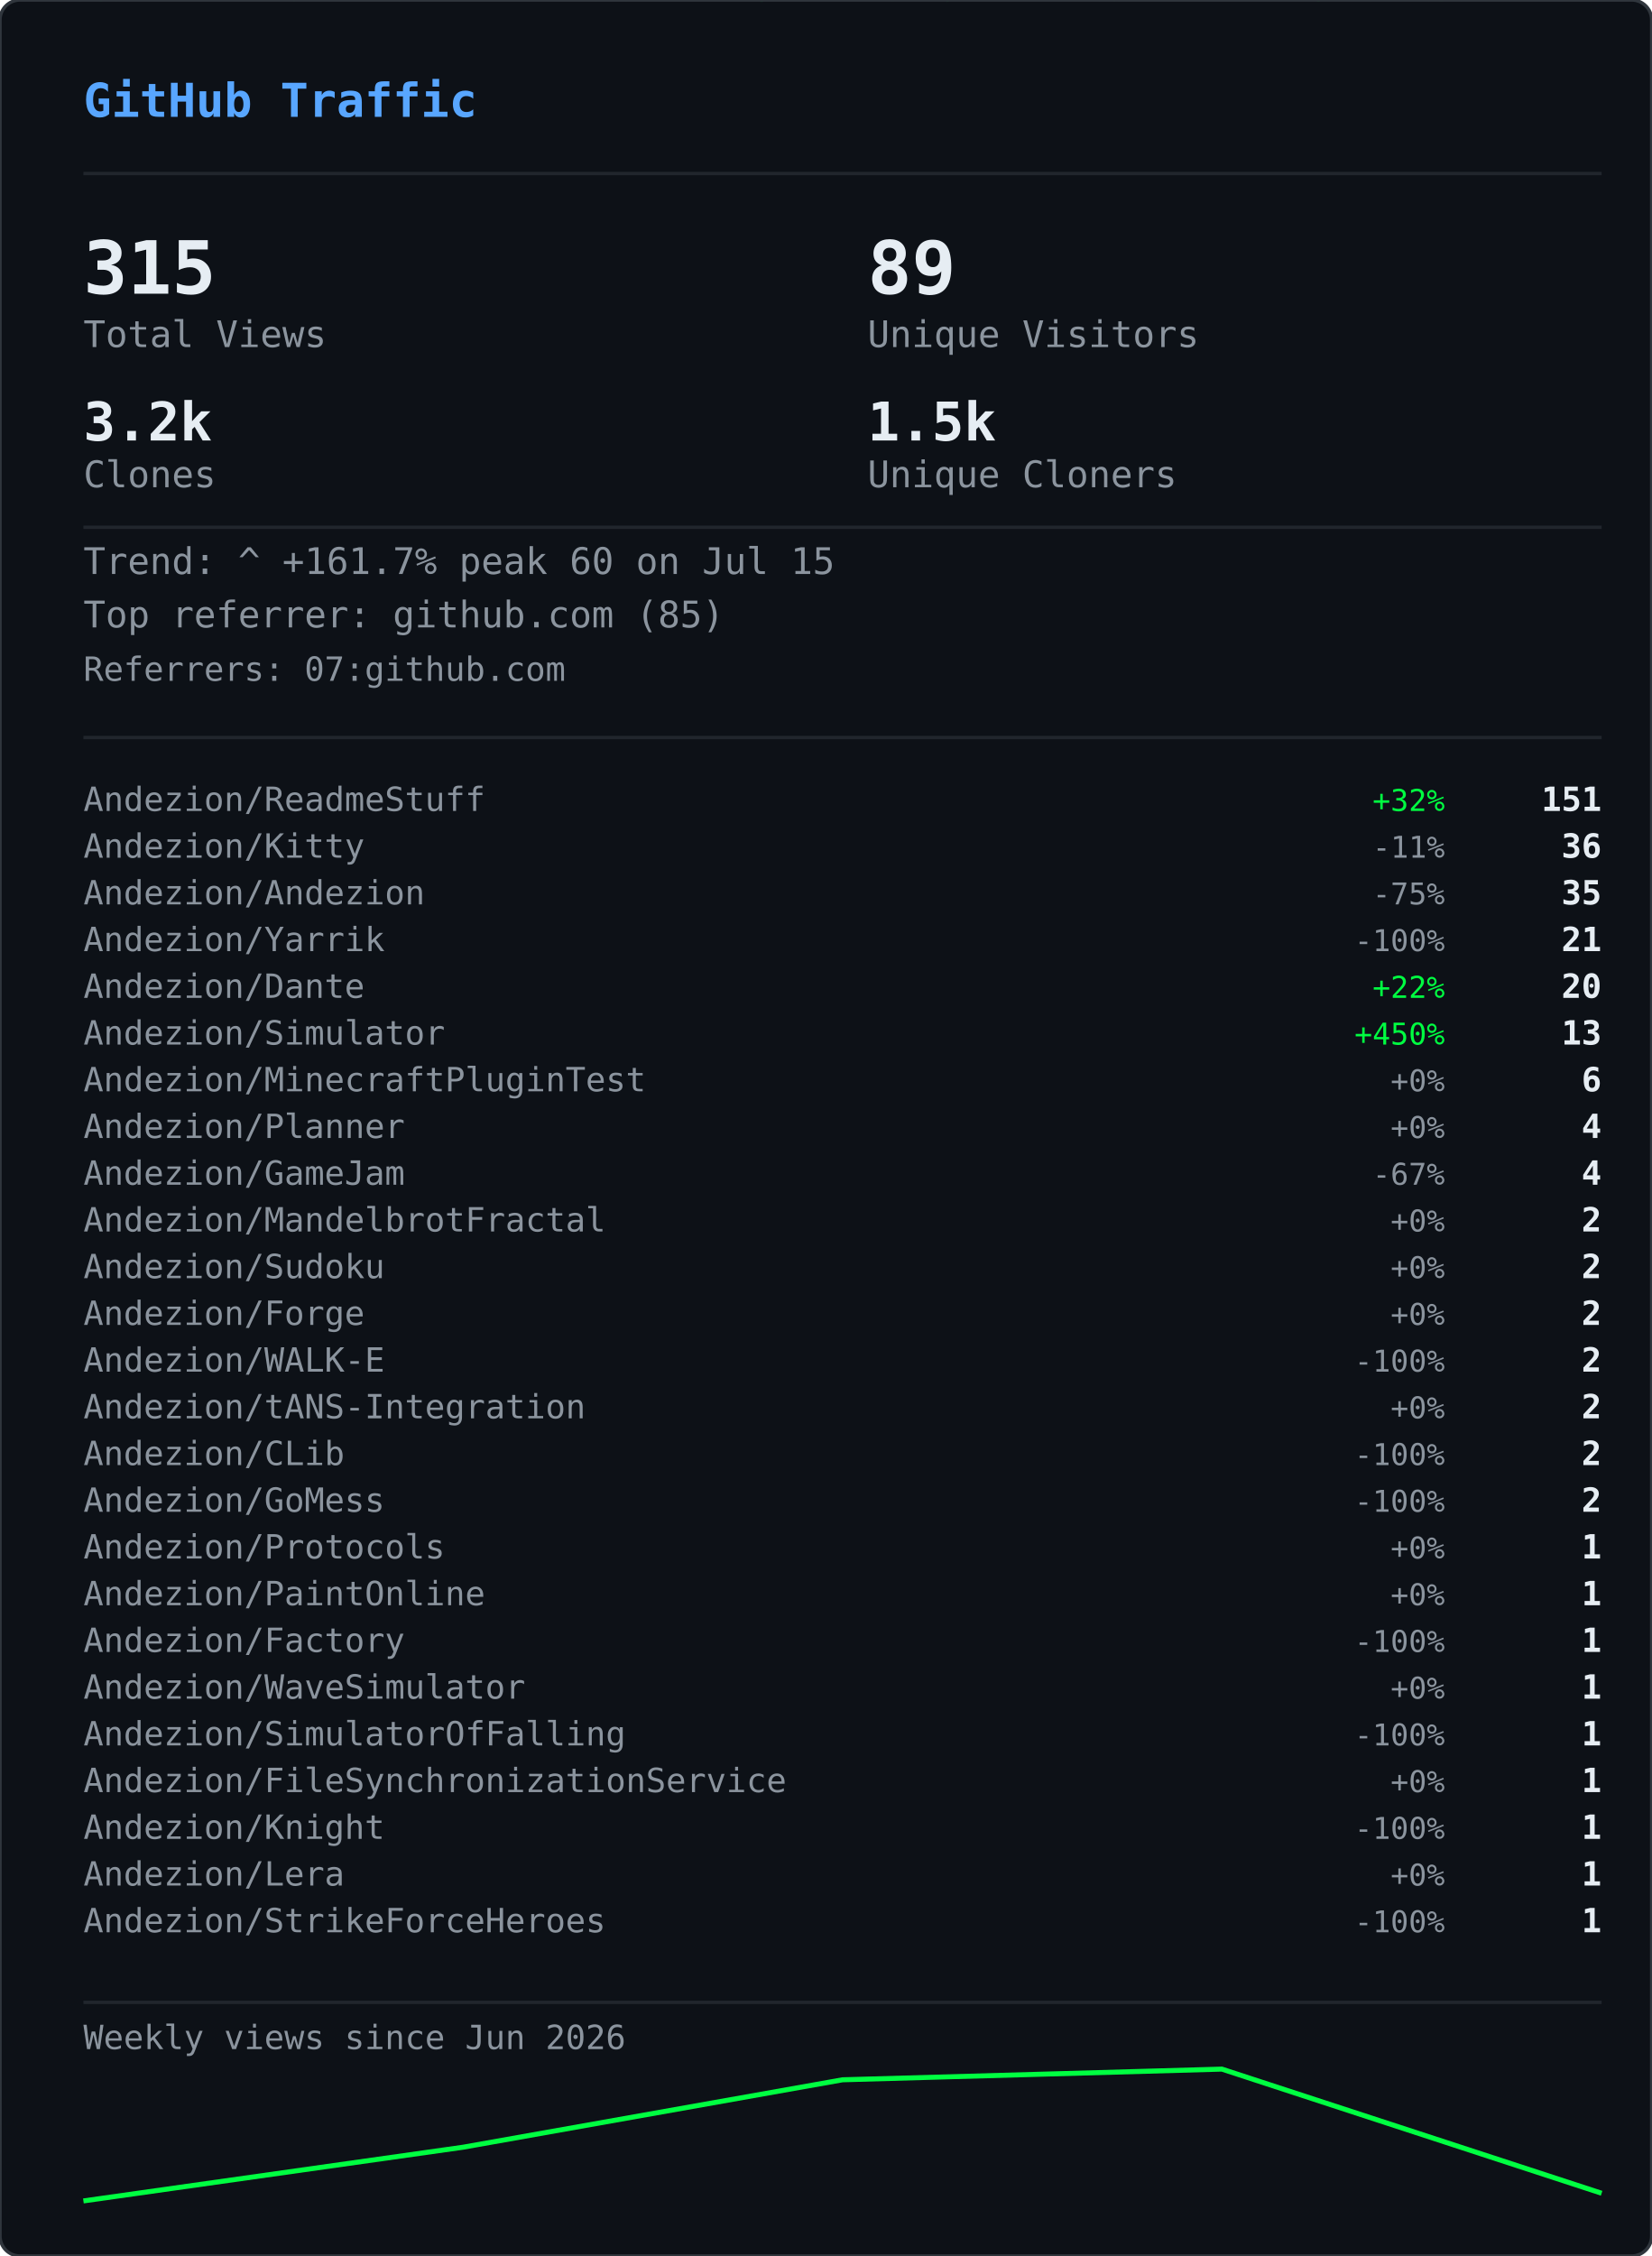
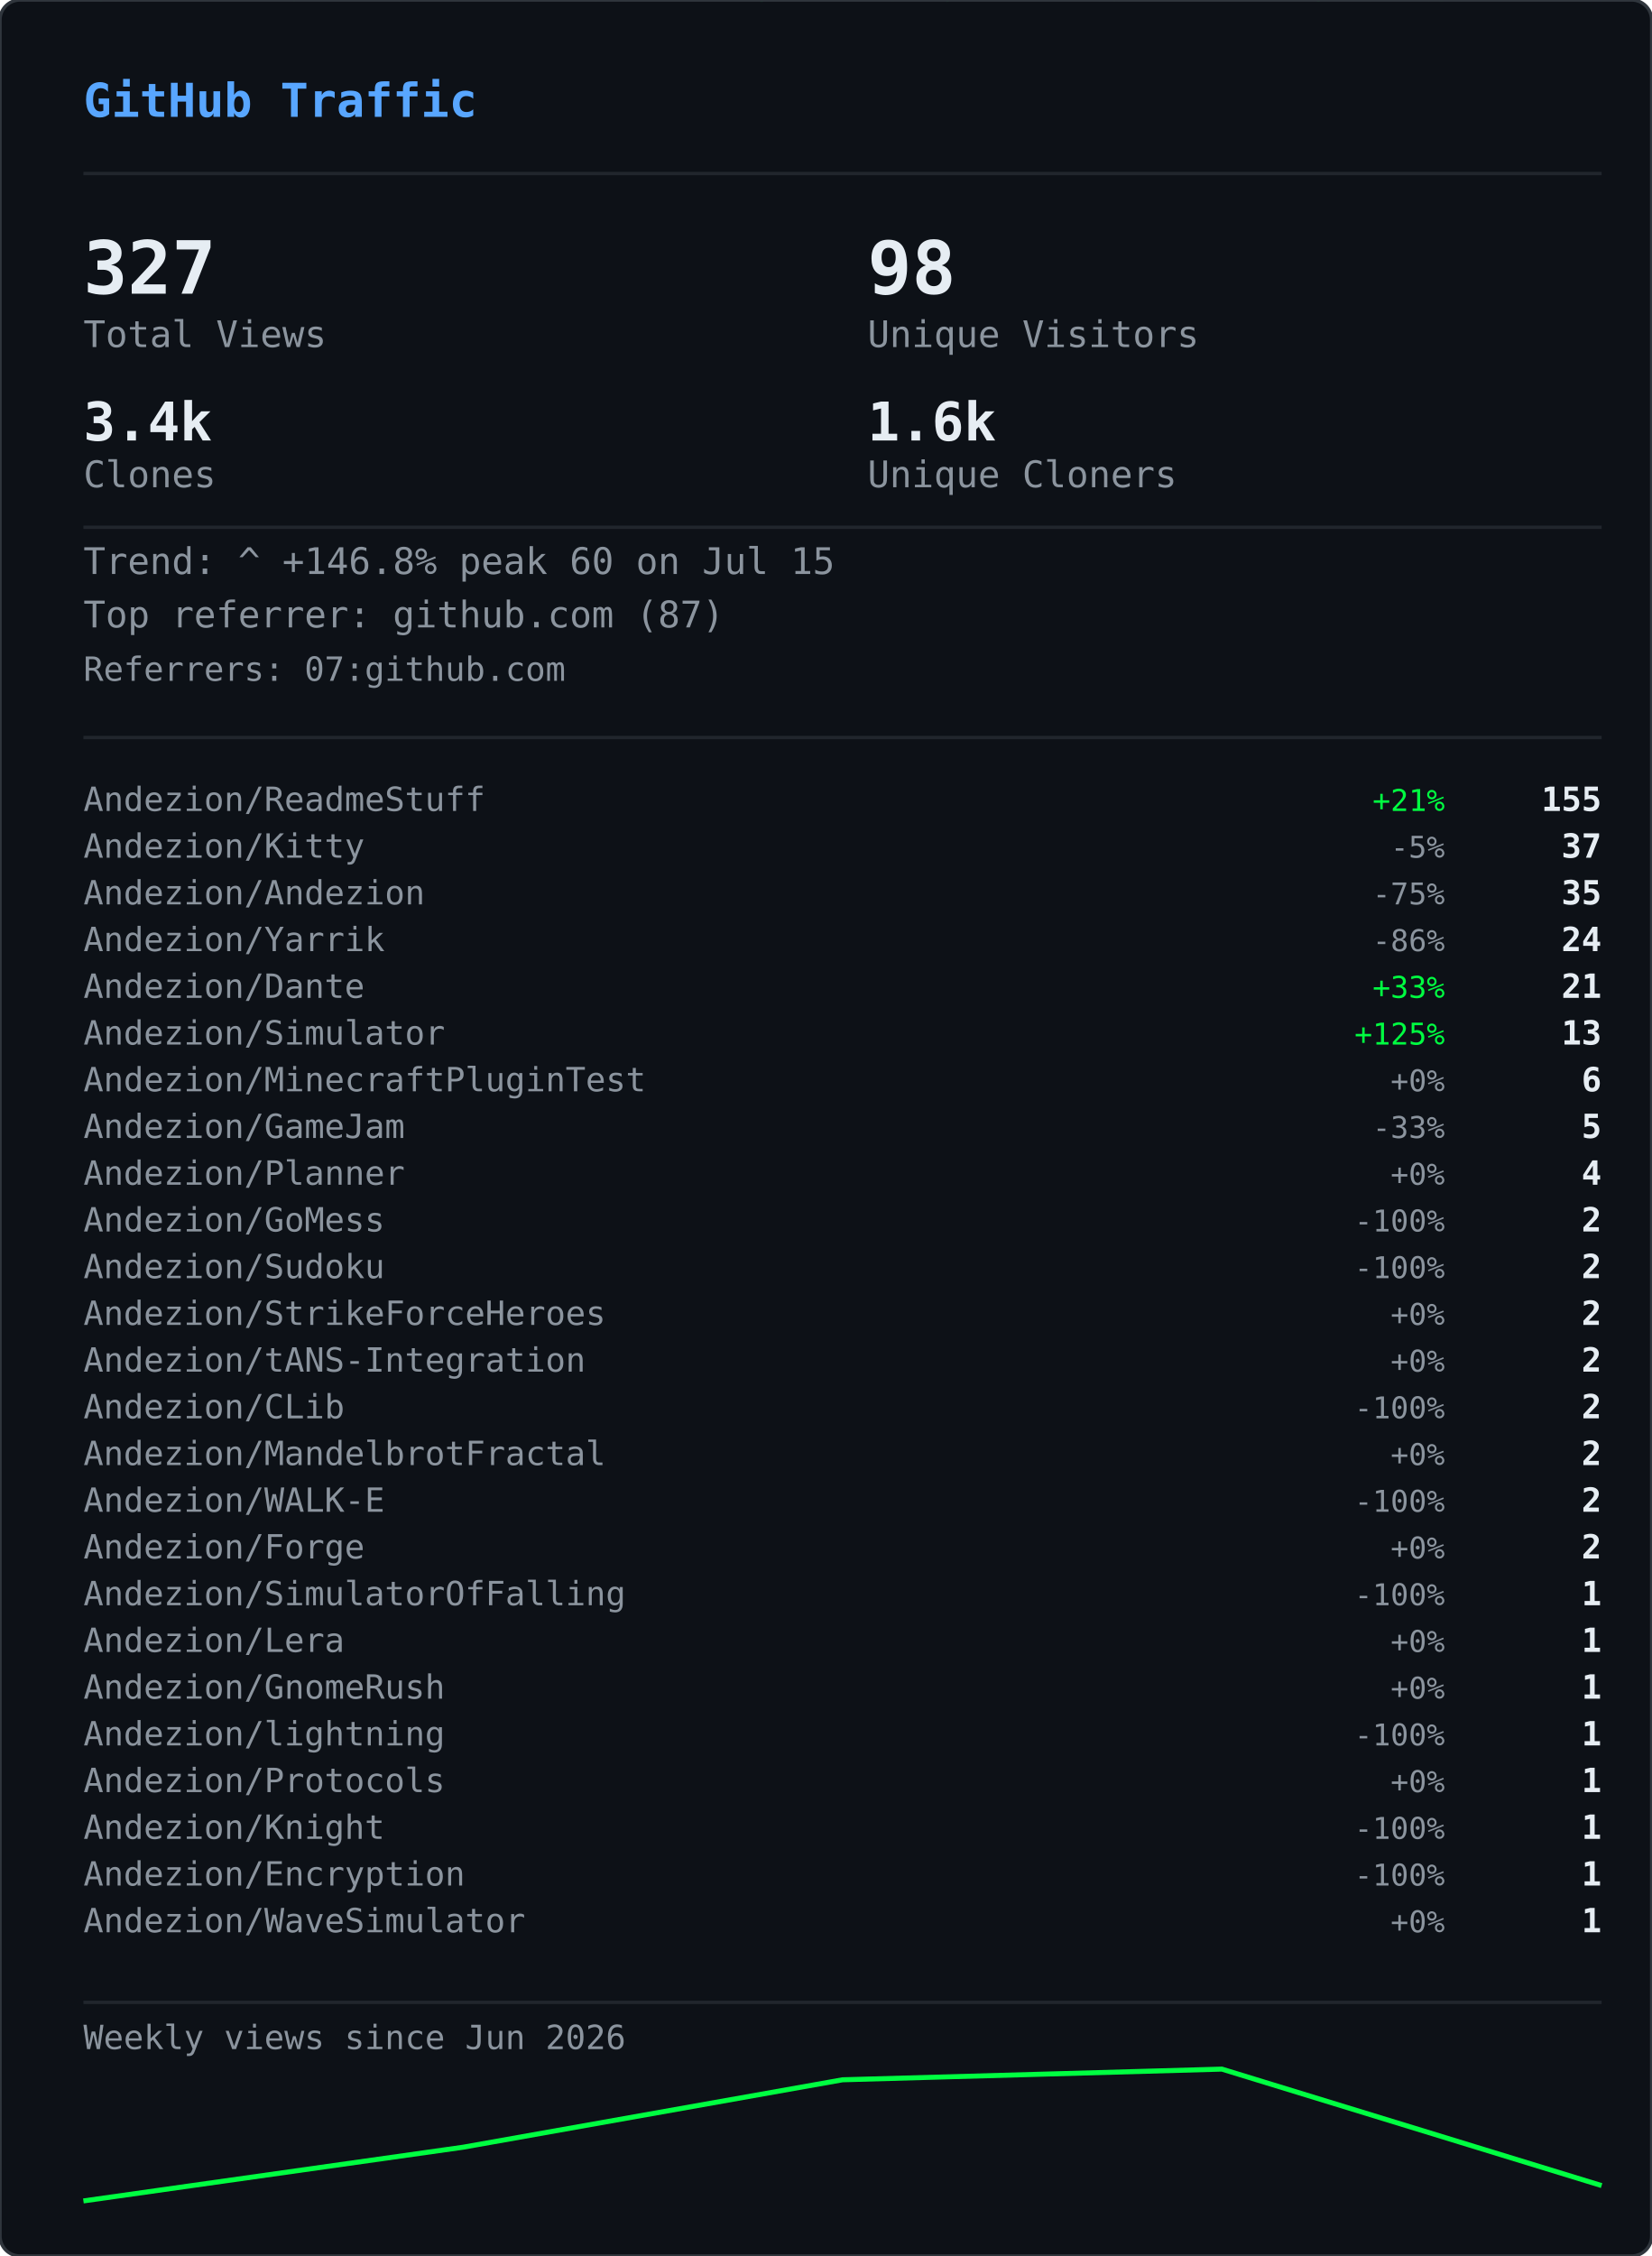
<svg xmlns="http://www.w3.org/2000/svg" width="495" height="676" viewBox="0 0 495 676">
  <defs>
    <clipPath id="gvs-clip">
      <rect width="495" height="676" rx="6" />
    </clipPath>
  </defs>
  <rect width="495" height="676" rx="6" fill="#0d1117" />
  <g clip-path="url(#gvs-clip)">
    <g opacity="0.22">
      <style>@keyframes gvs0{from{transform:translateY(-88px)}to{transform:translateY(690px)}}@keyframes gvs1{from{transform:translateY(-46px)}to{transform:translateY(690px)}}@keyframes gvs2{from{transform:translateY(-46px)}to{transform:translateY(690px)}}@keyframes gvs3{from{transform:translateY(-46px)}to{transform:translateY(690px)}}@keyframes gvs4{from{transform:translateY(-46px)}to{transform:translateY(690px)}}@keyframes gvs5{from{transform:translateY(-46px)}to{transform:translateY(690px)}}@keyframes gvs6{from{transform:translateY(-46px)}to{transform:translateY(690px)}}@keyframes gvs7{from{transform:translateY(-46px)}to{transform:translateY(690px)}}@keyframes gvs8{from{transform:translateY(-46px)}to{transform:translateY(690px)}}@keyframes gvs9{from{transform:translateY(-46px)}to{transform:translateY(690px)}}@keyframes gvs10{from{transform:translateY(-46px)}to{transform:translateY(690px)}}@keyframes gvs11{from{transform:translateY(-46px)}to{transform:translateY(690px)}}@keyframes gvs12{from{transform:translateY(-46px)}to{transform:translateY(690px)}}@keyframes gvs13{from{transform:translateY(-46px)}to{transform:translateY(690px)}}@keyframes gvs14{from{transform:translateY(-46px)}to{transform:translateY(690px)}}@keyframes gvs15{from{transform:translateY(-46px)}to{transform:translateY(690px)}}@keyframes gvs16{from{transform:translateY(-46px)}to{transform:translateY(690px)}}@keyframes gvs17{from{transform:translateY(-46px)}to{transform:translateY(690px)}}@keyframes gvs18{from{transform:translateY(-46px)}to{transform:translateY(690px)}}@keyframes gvs19{from{transform:translateY(-46px)}to{transform:translateY(690px)}}@keyframes gvs20{from{transform:translateY(-46px)}to{transform:translateY(690px)}}@keyframes gvs21{from{transform:translateY(-46px)}to{transform:translateY(690px)}}@keyframes gvs22{from{transform:translateY(-46px)}to{transform:translateY(690px)}}@keyframes gvs23{from{transform:translateY(-46px)}to{transform:translateY(690px)}}@keyframes gvs24{from{transform:translateY(-46px)}to{transform:translateY(690px)}}@keyframes gvs25{from{transform:translateY(-46px)}to{transform:translateY(690px)}}@keyframes gvs26{from{transform:translateY(-46px)}to{transform:translateY(690px)}}@keyframes gvs27{from{transform:translateY(-46px)}to{transform:translateY(690px)}}@keyframes gvs28{from{transform:translateY(-46px)}to{transform:translateY(690px)}}@keyframes gvs29{from{transform:translateY(-46px)}to{transform:translateY(690px)}}@keyframes gvs30{from{transform:translateY(-46px)}to{transform:translateY(690px)}}@keyframes gvs31{from{transform:translateY(-46px)}to{transform:translateY(690px)}}@keyframes gvs32{from{transform:translateY(-46px)}to{transform:translateY(690px)}}@keyframes gvs33{from{transform:translateY(-46px)}to{transform:translateY(690px)}}@keyframes gvs34{from{transform:translateY(-46px)}to{transform:translateY(690px)}}@keyframes gvs35{from{transform:translateY(-46px)}to{transform:translateY(690px)}}@keyframes gvs36{from{transform:translateY(-46px)}to{transform:translateY(690px)}}@keyframes gvs37{from{transform:translateY(-46px)}to{transform:translateY(690px)}}</style>
      <g style="animation:gvs0 1.67s linear infinite;animation-delay:-0.05s">
        <text x="137" y="0" font-family="monospace" font-size="12" fill="#00ff41">0</text>
        <text x="137" y="-14" font-family="monospace" font-size="12" fill="#00ff41" opacity="0.86">ﾂ</text>
        <text x="137" y="-28" font-family="monospace" font-size="12" fill="#00ff41" opacity="0.71">ｯ</text>
        <text x="137" y="-42" font-family="monospace" font-size="12" fill="#00ff41" opacity="0.57">ﾊ</text>
        <text x="137" y="-56" font-family="monospace" font-size="12" fill="#00ff41" opacity="0.43">ﾃ</text>
        <text x="137" y="-70" font-family="monospace" font-size="12" fill="#00ff41" opacity="0.29">ﾕ</text>
        <text x="137" y="-84" font-family="monospace" font-size="12" fill="#00ff41" opacity="0.14">ﾂ</text>
      </g>
      <g style="animation:gvs1 2.72s linear infinite;animation-delay:-1.68s">
        <text x="86" y="0" font-family="monospace" font-size="12" fill="#00ff41">ﾗ</text>
        <text x="86" y="-14" font-family="monospace" font-size="12" fill="#00ff41" opacity="0.75">ﾁ</text>
        <text x="86" y="-28" font-family="monospace" font-size="12" fill="#00ff41" opacity="0.50">ﾂ</text>
        <text x="86" y="-42" font-family="monospace" font-size="12" fill="#00ff41" opacity="0.25">ｳ</text>
      </g>
      <g style="animation:gvs2 3.03s linear infinite;animation-delay:-1.66s">
        <text x="281" y="0" font-family="monospace" font-size="12" fill="#00ff41">ｬ</text>
        <text x="281" y="-14" font-family="monospace" font-size="12" fill="#00ff41" opacity="0.75">ﾘ</text>
        <text x="281" y="-28" font-family="monospace" font-size="12" fill="#00ff41" opacity="0.50">1</text>
        <text x="281" y="-42" font-family="monospace" font-size="12" fill="#00ff41" opacity="0.25">ｬ</text>
      </g>
      <g style="animation:gvs3 2.69s linear infinite;animation-delay:-1.87s">
        <text x="224" y="0" font-family="monospace" font-size="12" fill="#00ff41">ｮ</text>
        <text x="224" y="-14" font-family="monospace" font-size="12" fill="#00ff41" opacity="0.75">ｴ</text>
        <text x="224" y="-28" font-family="monospace" font-size="12" fill="#00ff41" opacity="0.50">0</text>
        <text x="224" y="-42" font-family="monospace" font-size="12" fill="#00ff41" opacity="0.25">1</text>
      </g>
      <g style="animation:gvs4 2.88s linear infinite;animation-delay:-1.34s">
        <text x="460" y="0" font-family="monospace" font-size="12" fill="#00ff41">ｽ</text>
        <text x="460" y="-14" font-family="monospace" font-size="12" fill="#00ff41" opacity="0.75">4</text>
        <text x="460" y="-28" font-family="monospace" font-size="12" fill="#00ff41" opacity="0.50">ﾔ</text>
        <text x="460" y="-42" font-family="monospace" font-size="12" fill="#00ff41" opacity="0.25">5</text>
      </g>
      <g style="animation:gvs5 3.05s linear infinite;animation-delay:-2.98s">
        <text x="391" y="0" font-family="monospace" font-size="12" fill="#00ff41">ﾏ</text>
        <text x="391" y="-14" font-family="monospace" font-size="12" fill="#00ff41" opacity="0.75">ｮ</text>
        <text x="391" y="-28" font-family="monospace" font-size="12" fill="#00ff41" opacity="0.50">ｧ</text>
        <text x="391" y="-42" font-family="monospace" font-size="12" fill="#00ff41" opacity="0.25">ｩ</text>
      </g>
      <g style="animation:gvs6 3.03s linear infinite;animation-delay:-1.35s">
        <text x="143" y="0" font-family="monospace" font-size="12" fill="#00ff41">4</text>
        <text x="143" y="-14" font-family="monospace" font-size="12" fill="#00ff41" opacity="0.75">ﾈ</text>
        <text x="143" y="-28" font-family="monospace" font-size="12" fill="#00ff41" opacity="0.50">ｼ</text>
        <text x="143" y="-42" font-family="monospace" font-size="12" fill="#00ff41" opacity="0.25">ﾖ</text>
      </g>
      <g style="animation:gvs7 2.40s linear infinite;animation-delay:-0.96s">
        <text x="325" y="0" font-family="monospace" font-size="12" fill="#00ff41">ﾐ</text>
        <text x="325" y="-14" font-family="monospace" font-size="12" fill="#00ff41" opacity="0.75">0</text>
        <text x="325" y="-28" font-family="monospace" font-size="12" fill="#00ff41" opacity="0.50">ﾁ</text>
        <text x="325" y="-42" font-family="monospace" font-size="12" fill="#00ff41" opacity="0.25">ﾊ</text>
      </g>
      <g style="animation:gvs8 2.71s linear infinite;animation-delay:-1.26s">
        <text x="421" y="0" font-family="monospace" font-size="12" fill="#00ff41">ｾ</text>
        <text x="421" y="-14" font-family="monospace" font-size="12" fill="#00ff41" opacity="0.75">ｿ</text>
        <text x="421" y="-28" font-family="monospace" font-size="12" fill="#00ff41" opacity="0.50">ｧ</text>
        <text x="421" y="-42" font-family="monospace" font-size="12" fill="#00ff41" opacity="0.25">ﾐ</text>
      </g>
      <g style="animation:gvs9 3.12s linear infinite;animation-delay:-1.28s">
        <text x="429" y="0" font-family="monospace" font-size="12" fill="#00ff41">ｫ</text>
        <text x="429" y="-14" font-family="monospace" font-size="12" fill="#00ff41" opacity="0.75">ﾕ</text>
        <text x="429" y="-28" font-family="monospace" font-size="12" fill="#00ff41" opacity="0.50">ﾛ</text>
        <text x="429" y="-42" font-family="monospace" font-size="12" fill="#00ff41" opacity="0.25">ﾀ</text>
      </g>
      <g style="animation:gvs10 2.42s linear infinite;animation-delay:-0.51s">
        <text x="16" y="0" font-family="monospace" font-size="12" fill="#00ff41">ｭ</text>
        <text x="16" y="-14" font-family="monospace" font-size="12" fill="#00ff41" opacity="0.75">ﾏ</text>
        <text x="16" y="-28" font-family="monospace" font-size="12" fill="#00ff41" opacity="0.50">1</text>
        <text x="16" y="-42" font-family="monospace" font-size="12" fill="#00ff41" opacity="0.25">7</text>
      </g>
      <g style="animation:gvs11 1.93s linear infinite;animation-delay:-1.90s">
        <text x="410" y="0" font-family="monospace" font-size="12" fill="#00ff41">ｶ</text>
        <text x="410" y="-14" font-family="monospace" font-size="12" fill="#00ff41" opacity="0.75">ﾛ</text>
        <text x="410" y="-28" font-family="monospace" font-size="12" fill="#00ff41" opacity="0.50">ﾉ</text>
        <text x="410" y="-42" font-family="monospace" font-size="12" fill="#00ff41" opacity="0.25">ﾎ</text>
      </g>
      <g style="animation:gvs12 2.03s linear infinite;animation-delay:-0.87s">
        <text x="236" y="0" font-family="monospace" font-size="12" fill="#00ff41">3</text>
        <text x="236" y="-14" font-family="monospace" font-size="12" fill="#00ff41" opacity="0.75">ｵ</text>
        <text x="236" y="-28" font-family="monospace" font-size="12" fill="#00ff41" opacity="0.50">ﾑ</text>
        <text x="236" y="-42" font-family="monospace" font-size="12" fill="#00ff41" opacity="0.25">0</text>
      </g>
      <g style="animation:gvs13 1.99s linear infinite;animation-delay:-0.99s">
        <text x="477" y="0" font-family="monospace" font-size="12" fill="#00ff41">ｵ</text>
        <text x="477" y="-14" font-family="monospace" font-size="12" fill="#00ff41" opacity="0.75">1</text>
        <text x="477" y="-28" font-family="monospace" font-size="12" fill="#00ff41" opacity="0.50">ﾄ</text>
        <text x="477" y="-42" font-family="monospace" font-size="12" fill="#00ff41" opacity="0.25">ﾄ</text>
      </g>
      <g style="animation:gvs14 1.69s linear infinite;animation-delay:-1.24s">
        <text x="427" y="0" font-family="monospace" font-size="12" fill="#00ff41">ﾒ</text>
        <text x="427" y="-14" font-family="monospace" font-size="12" fill="#00ff41" opacity="0.75">ﾓ</text>
        <text x="427" y="-28" font-family="monospace" font-size="12" fill="#00ff41" opacity="0.50">ﾝ</text>
        <text x="427" y="-42" font-family="monospace" font-size="12" fill="#00ff41" opacity="0.25">ﾔ</text>
      </g>
      <g style="animation:gvs15 3.00s linear infinite;animation-delay:-1.14s">
        <text x="211" y="0" font-family="monospace" font-size="12" fill="#00ff41">7</text>
        <text x="211" y="-14" font-family="monospace" font-size="12" fill="#00ff41" opacity="0.75">ｿ</text>
        <text x="211" y="-28" font-family="monospace" font-size="12" fill="#00ff41" opacity="0.50">8</text>
        <text x="211" y="-42" font-family="monospace" font-size="12" fill="#00ff41" opacity="0.25">ﾜ</text>
      </g>
      <g style="animation:gvs16 3.08s linear infinite;animation-delay:-0.54s">
        <text x="447" y="0" font-family="monospace" font-size="12" fill="#00ff41">3</text>
        <text x="447" y="-14" font-family="monospace" font-size="12" fill="#00ff41" opacity="0.75">ｹ</text>
        <text x="447" y="-28" font-family="monospace" font-size="12" fill="#00ff41" opacity="0.50">ﾑ</text>
        <text x="447" y="-42" font-family="monospace" font-size="12" fill="#00ff41" opacity="0.25">ｱ</text>
      </g>
      <g style="animation:gvs17 2.12s linear infinite;animation-delay:-2.03s">
        <text x="22" y="0" font-family="monospace" font-size="12" fill="#00ff41">ｹ</text>
        <text x="22" y="-14" font-family="monospace" font-size="12" fill="#00ff41" opacity="0.75">2</text>
        <text x="22" y="-28" font-family="monospace" font-size="12" fill="#00ff41" opacity="0.50">ｬ</text>
        <text x="22" y="-42" font-family="monospace" font-size="12" fill="#00ff41" opacity="0.25">ﾉ</text>
      </g>
      <g style="animation:gvs18 1.96s linear infinite;animation-delay:-0.15s">
        <text x="449" y="0" font-family="monospace" font-size="12" fill="#00ff41">ﾋ</text>
        <text x="449" y="-14" font-family="monospace" font-size="12" fill="#00ff41" opacity="0.75">ｼ</text>
        <text x="449" y="-28" font-family="monospace" font-size="12" fill="#00ff41" opacity="0.50">ﾀ</text>
        <text x="449" y="-42" font-family="monospace" font-size="12" fill="#00ff41" opacity="0.25">ﾀ</text>
      </g>
      <g style="animation:gvs19 2.67s linear infinite;animation-delay:-1.19s">
        <text x="242" y="0" font-family="monospace" font-size="12" fill="#00ff41">9</text>
        <text x="242" y="-14" font-family="monospace" font-size="12" fill="#00ff41" opacity="0.75">ﾈ</text>
        <text x="242" y="-28" font-family="monospace" font-size="12" fill="#00ff41" opacity="0.50">ﾃ</text>
        <text x="242" y="-42" font-family="monospace" font-size="12" fill="#00ff41" opacity="0.25">ﾆ</text>
      </g>
      <g style="animation:gvs20 1.99s linear infinite;animation-delay:-1.62s">
        <text x="473" y="0" font-family="monospace" font-size="12" fill="#00ff41">6</text>
        <text x="473" y="-14" font-family="monospace" font-size="12" fill="#00ff41" opacity="0.75">ﾁ</text>
        <text x="473" y="-28" font-family="monospace" font-size="12" fill="#00ff41" opacity="0.50">ﾉ</text>
        <text x="473" y="-42" font-family="monospace" font-size="12" fill="#00ff41" opacity="0.25">ﾐ</text>
      </g>
      <g style="animation:gvs21 3.11s linear infinite;animation-delay:-0.23s">
        <text x="265" y="0" font-family="monospace" font-size="12" fill="#00ff41">ﾎ</text>
        <text x="265" y="-14" font-family="monospace" font-size="12" fill="#00ff41" opacity="0.75">ﾖ</text>
        <text x="265" y="-28" font-family="monospace" font-size="12" fill="#00ff41" opacity="0.50">ｦ</text>
        <text x="265" y="-42" font-family="monospace" font-size="12" fill="#00ff41" opacity="0.25">8</text>
      </g>
      <g style="animation:gvs22 2.01s linear infinite;animation-delay:-1.99s">
        <text x="33" y="0" font-family="monospace" font-size="12" fill="#00ff41">ﾂ</text>
        <text x="33" y="-14" font-family="monospace" font-size="12" fill="#00ff41" opacity="0.75">ｿ</text>
        <text x="33" y="-28" font-family="monospace" font-size="12" fill="#00ff41" opacity="0.50">ﾄ</text>
        <text x="33" y="-42" font-family="monospace" font-size="12" fill="#00ff41" opacity="0.25">ｿ</text>
      </g>
      <g style="animation:gvs23 1.90s linear infinite;animation-delay:-0.11s">
        <text x="438" y="0" font-family="monospace" font-size="12" fill="#00ff41">ﾍ</text>
        <text x="438" y="-14" font-family="monospace" font-size="12" fill="#00ff41" opacity="0.75">ｲ</text>
        <text x="438" y="-28" font-family="monospace" font-size="12" fill="#00ff41" opacity="0.50">ﾔ</text>
        <text x="438" y="-42" font-family="monospace" font-size="12" fill="#00ff41" opacity="0.25">ｱ</text>
      </g>
      <g style="animation:gvs24 2.10s linear infinite;animation-delay:-1.65s">
        <text x="333" y="0" font-family="monospace" font-size="12" fill="#00ff41">ｳ</text>
        <text x="333" y="-14" font-family="monospace" font-size="12" fill="#00ff41" opacity="0.75">ｶ</text>
        <text x="333" y="-28" font-family="monospace" font-size="12" fill="#00ff41" opacity="0.50">ﾝ</text>
        <text x="333" y="-42" font-family="monospace" font-size="12" fill="#00ff41" opacity="0.25">7</text>
      </g>
      <g style="animation:gvs25 1.60s linear infinite;animation-delay:-1.24s">
        <text x="332" y="0" font-family="monospace" font-size="12" fill="#00ff41">ｧ</text>
        <text x="332" y="-14" font-family="monospace" font-size="12" fill="#00ff41" opacity="0.75">0</text>
        <text x="332" y="-28" font-family="monospace" font-size="12" fill="#00ff41" opacity="0.50">ｩ</text>
        <text x="332" y="-42" font-family="monospace" font-size="12" fill="#00ff41" opacity="0.25">6</text>
      </g>
      <g style="animation:gvs26 1.99s linear infinite;animation-delay:-1.57s">
        <text x="436" y="0" font-family="monospace" font-size="12" fill="#00ff41">ﾁ</text>
        <text x="436" y="-14" font-family="monospace" font-size="12" fill="#00ff41" opacity="0.75">0</text>
        <text x="436" y="-28" font-family="monospace" font-size="12" fill="#00ff41" opacity="0.50">ﾂ</text>
        <text x="436" y="-42" font-family="monospace" font-size="12" fill="#00ff41" opacity="0.25">6</text>
      </g>
      <g style="animation:gvs27 2.09s linear infinite;animation-delay:-1.30s">
        <text x="106" y="0" font-family="monospace" font-size="12" fill="#00ff41">ﾉ</text>
        <text x="106" y="-14" font-family="monospace" font-size="12" fill="#00ff41" opacity="0.75">1</text>
        <text x="106" y="-28" font-family="monospace" font-size="12" fill="#00ff41" opacity="0.50">5</text>
        <text x="106" y="-42" font-family="monospace" font-size="12" fill="#00ff41" opacity="0.25">ﾔ</text>
      </g>
      <g style="animation:gvs28 1.71s linear infinite;animation-delay:-0.96s">
        <text x="186" y="0" font-family="monospace" font-size="12" fill="#00ff41">ｱ</text>
        <text x="186" y="-14" font-family="monospace" font-size="12" fill="#00ff41" opacity="0.75">7</text>
        <text x="186" y="-28" font-family="monospace" font-size="12" fill="#00ff41" opacity="0.50">ﾝ</text>
        <text x="186" y="-42" font-family="monospace" font-size="12" fill="#00ff41" opacity="0.25">ｫ</text>
      </g>
      <g style="animation:gvs29 2.08s linear infinite;animation-delay:-1.95s">
        <text x="392" y="0" font-family="monospace" font-size="12" fill="#00ff41">ﾈ</text>
        <text x="392" y="-14" font-family="monospace" font-size="12" fill="#00ff41" opacity="0.75">3</text>
        <text x="392" y="-28" font-family="monospace" font-size="12" fill="#00ff41" opacity="0.50">5</text>
        <text x="392" y="-42" font-family="monospace" font-size="12" fill="#00ff41" opacity="0.25">ﾐ</text>
      </g>
      <g style="animation:gvs30 2.34s linear infinite;animation-delay:-1.70s">
        <text x="21" y="0" font-family="monospace" font-size="12" fill="#00ff41">ﾋ</text>
        <text x="21" y="-14" font-family="monospace" font-size="12" fill="#00ff41" opacity="0.75">ﾂ</text>
        <text x="21" y="-28" font-family="monospace" font-size="12" fill="#00ff41" opacity="0.50">ﾄ</text>
        <text x="21" y="-42" font-family="monospace" font-size="12" fill="#00ff41" opacity="0.25">ﾃ</text>
      </g>
      <g style="animation:gvs31 3.17s linear infinite;animation-delay:-2.99s">
        <text x="380" y="0" font-family="monospace" font-size="12" fill="#00ff41">9</text>
        <text x="380" y="-14" font-family="monospace" font-size="12" fill="#00ff41" opacity="0.75">ﾗ</text>
        <text x="380" y="-28" font-family="monospace" font-size="12" fill="#00ff41" opacity="0.50">1</text>
        <text x="380" y="-42" font-family="monospace" font-size="12" fill="#00ff41" opacity="0.25">ﾉ</text>
      </g>
      <g style="animation:gvs32 2.11s linear infinite;animation-delay:-0.42s">
        <text x="175" y="0" font-family="monospace" font-size="12" fill="#00ff41">ﾏ</text>
        <text x="175" y="-14" font-family="monospace" font-size="12" fill="#00ff41" opacity="0.75">ﾜ</text>
        <text x="175" y="-28" font-family="monospace" font-size="12" fill="#00ff41" opacity="0.50">ｬ</text>
        <text x="175" y="-42" font-family="monospace" font-size="12" fill="#00ff41" opacity="0.25">ｼ</text>
      </g>
      <g style="animation:gvs33 2.00s linear infinite;animation-delay:-0.21s">
        <text x="27" y="0" font-family="monospace" font-size="12" fill="#00ff41">ｷ</text>
        <text x="27" y="-14" font-family="monospace" font-size="12" fill="#00ff41" opacity="0.75">ｬ</text>
        <text x="27" y="-28" font-family="monospace" font-size="12" fill="#00ff41" opacity="0.50">ﾔ</text>
        <text x="27" y="-42" font-family="monospace" font-size="12" fill="#00ff41" opacity="0.25">ｸ</text>
      </g>
      <g style="animation:gvs34 2.44s linear infinite;animation-delay:-0.28s">
        <text x="118" y="0" font-family="monospace" font-size="12" fill="#00ff41">ｸ</text>
        <text x="118" y="-14" font-family="monospace" font-size="12" fill="#00ff41" opacity="0.75">2</text>
        <text x="118" y="-28" font-family="monospace" font-size="12" fill="#00ff41" opacity="0.50">ﾋ</text>
        <text x="118" y="-42" font-family="monospace" font-size="12" fill="#00ff41" opacity="0.25">2</text>
      </g>
      <g style="animation:gvs35 2.06s linear infinite;animation-delay:-1.93s">
        <text x="199" y="0" font-family="monospace" font-size="12" fill="#00ff41">ｾ</text>
        <text x="199" y="-14" font-family="monospace" font-size="12" fill="#00ff41" opacity="0.75">ｷ</text>
        <text x="199" y="-28" font-family="monospace" font-size="12" fill="#00ff41" opacity="0.50">ﾙ</text>
        <text x="199" y="-42" font-family="monospace" font-size="12" fill="#00ff41" opacity="0.25">ｳ</text>
      </g>
      <g style="animation:gvs36 2.01s linear infinite;animation-delay:-1.97s">
        <text x="443" y="0" font-family="monospace" font-size="12" fill="#00ff41">3</text>
        <text x="443" y="-14" font-family="monospace" font-size="12" fill="#00ff41" opacity="0.75">ﾄ</text>
        <text x="443" y="-28" font-family="monospace" font-size="12" fill="#00ff41" opacity="0.50">ﾚ</text>
        <text x="443" y="-42" font-family="monospace" font-size="12" fill="#00ff41" opacity="0.25">0</text>
      </g>
      <g style="animation:gvs37 2.30s linear infinite;animation-delay:-0.53s">
        <text x="172" y="0" font-family="monospace" font-size="12" fill="#00ff41">ﾚ</text>
        <text x="172" y="-14" font-family="monospace" font-size="12" fill="#00ff41" opacity="0.75">ｬ</text>
        <text x="172" y="-28" font-family="monospace" font-size="12" fill="#00ff41" opacity="0.50">ﾄ</text>
        <text x="172" y="-42" font-family="monospace" font-size="12" fill="#00ff41" opacity="0.25">ｭ</text>
      </g>
    </g>
  </g>
  <rect width="495" height="676" rx="6" fill="none" stroke="#30363d" stroke-width="1" />
  <text x="25" y="35" font-family="monospace" font-size="14" font-weight="600" fill="#58a6ff">GitHub Traffic</text>
  <line x1="25" y1="52" x2="480" y2="52" stroke="#21262d" stroke-width="1" />
-   <text x="25" y="88" font-family="monospace" font-size="22" font-weight="700" fill="#e6edf3">315</text>
+   <text x="25" y="88" font-family="monospace" font-size="22" font-weight="700" fill="#e6edf3">327</text>
  <text x="25" y="104" font-family="monospace" font-size="11" fill="#8b949e">Total Views</text>
-   <text x="260" y="88" font-family="monospace" font-size="22" font-weight="700" fill="#e6edf3">89</text>
+   <text x="260" y="88" font-family="monospace" font-size="22" font-weight="700" fill="#e6edf3">98</text>
  <text x="260" y="104" font-family="monospace" font-size="11" fill="#8b949e">Unique Visitors</text>
-   <text x="25" y="132" font-family="monospace" font-size="16" font-weight="700" fill="#e6edf3">3.2k</text>
+   <text x="25" y="132" font-family="monospace" font-size="16" font-weight="700" fill="#e6edf3">3.4k</text>
  <text x="25" y="146" font-family="monospace" font-size="11" fill="#8b949e">Clones</text>
-   <text x="260" y="132" font-family="monospace" font-size="16" font-weight="700" fill="#e6edf3">1.5k</text>
+   <text x="260" y="132" font-family="monospace" font-size="16" font-weight="700" fill="#e6edf3">1.6k</text>
  <text x="260" y="146" font-family="monospace" font-size="11" fill="#8b949e">Unique Cloners</text>
  <line x1="25" y1="158" x2="480" y2="158" stroke="#21262d" stroke-width="1" />
-   <text x="25" y="172" font-family="monospace" font-size="11" fill="#8b949e">Trend: ^ +161.7%  peak 60 on Jul 15</text>
-   <text x="25" y="188" font-family="monospace" font-size="11" fill="#8b949e">Top referrer: github.com (85)</text>
+   <text x="25" y="172" font-family="monospace" font-size="11" fill="#8b949e">Trend: ^ +146.8%  peak 60 on Jul 15</text>
+   <text x="25" y="188" font-family="monospace" font-size="11" fill="#8b949e">Top referrer: github.com (87)</text>
  <text x="25" y="204" font-family="monospace" font-size="10" fill="#8b949e">Referrers: 07:github.com</text>
  <line x1="25" y1="221" x2="480" y2="221" stroke="#21262d" stroke-width="1" />
  <text x="25" y="243" font-family="monospace" font-size="10" fill="#8b949e">Andezion/ReadmeStuff</text>
-   <text x="433" y="243" font-family="monospace" font-size="9" fill="#00ff41" text-anchor="end">+32%</text>
-   <text x="480" y="243" font-family="monospace" font-size="10" font-weight="600" fill="#e6edf3" text-anchor="end">151</text>
+   <text x="433" y="243" font-family="monospace" font-size="9" fill="#00ff41" text-anchor="end">+21%</text>
+   <text x="480" y="243" font-family="monospace" font-size="10" font-weight="600" fill="#e6edf3" text-anchor="end">155</text>
  <text x="25" y="257" font-family="monospace" font-size="10" fill="#8b949e">Andezion/Kitty</text>
-   <text x="433" y="257" font-family="monospace" font-size="9" fill="#8b949e" text-anchor="end">-11%</text>
-   <text x="480" y="257" font-family="monospace" font-size="10" font-weight="600" fill="#e6edf3" text-anchor="end">36</text>
+   <text x="433" y="257" font-family="monospace" font-size="9" fill="#8b949e" text-anchor="end">-5%</text>
+   <text x="480" y="257" font-family="monospace" font-size="10" font-weight="600" fill="#e6edf3" text-anchor="end">37</text>
  <text x="25" y="271" font-family="monospace" font-size="10" fill="#8b949e">Andezion/Andezion</text>
  <text x="433" y="271" font-family="monospace" font-size="9" fill="#8b949e" text-anchor="end">-75%</text>
  <text x="480" y="271" font-family="monospace" font-size="10" font-weight="600" fill="#e6edf3" text-anchor="end">35</text>
  <text x="25" y="285" font-family="monospace" font-size="10" fill="#8b949e">Andezion/Yarrik</text>
-   <text x="433" y="285" font-family="monospace" font-size="9" fill="#8b949e" text-anchor="end">-100%</text>
-   <text x="480" y="285" font-family="monospace" font-size="10" font-weight="600" fill="#e6edf3" text-anchor="end">21</text>
+   <text x="433" y="285" font-family="monospace" font-size="9" fill="#8b949e" text-anchor="end">-86%</text>
+   <text x="480" y="285" font-family="monospace" font-size="10" font-weight="600" fill="#e6edf3" text-anchor="end">24</text>
  <text x="25" y="299" font-family="monospace" font-size="10" fill="#8b949e">Andezion/Dante</text>
-   <text x="433" y="299" font-family="monospace" font-size="9" fill="#00ff41" text-anchor="end">+22%</text>
-   <text x="480" y="299" font-family="monospace" font-size="10" font-weight="600" fill="#e6edf3" text-anchor="end">20</text>
+   <text x="433" y="299" font-family="monospace" font-size="9" fill="#00ff41" text-anchor="end">+33%</text>
+   <text x="480" y="299" font-family="monospace" font-size="10" font-weight="600" fill="#e6edf3" text-anchor="end">21</text>
  <text x="25" y="313" font-family="monospace" font-size="10" fill="#8b949e">Andezion/Simulator</text>
-   <text x="433" y="313" font-family="monospace" font-size="9" fill="#00ff41" text-anchor="end">+450%</text>
+   <text x="433" y="313" font-family="monospace" font-size="9" fill="#00ff41" text-anchor="end">+125%</text>
  <text x="480" y="313" font-family="monospace" font-size="10" font-weight="600" fill="#e6edf3" text-anchor="end">13</text>
  <text x="25" y="327" font-family="monospace" font-size="10" fill="#8b949e">Andezion/MinecraftPluginTest</text>
  <text x="433" y="327" font-family="monospace" font-size="9" fill="#8b949e" text-anchor="end">+0%</text>
  <text x="480" y="327" font-family="monospace" font-size="10" font-weight="600" fill="#e6edf3" text-anchor="end">6</text>
-   <text x="25" y="341" font-family="monospace" font-size="10" fill="#8b949e">Andezion/Planner</text>
-   <text x="433" y="341" font-family="monospace" font-size="9" fill="#8b949e" text-anchor="end">+0%</text>
-   <text x="480" y="341" font-family="monospace" font-size="10" font-weight="600" fill="#e6edf3" text-anchor="end">4</text>
-   <text x="25" y="355" font-family="monospace" font-size="10" fill="#8b949e">Andezion/GameJam</text>
-   <text x="433" y="355" font-family="monospace" font-size="9" fill="#8b949e" text-anchor="end">-67%</text>
+   <text x="25" y="341" font-family="monospace" font-size="10" fill="#8b949e">Andezion/GameJam</text>
+   <text x="433" y="341" font-family="monospace" font-size="9" fill="#8b949e" text-anchor="end">-33%</text>
+   <text x="480" y="341" font-family="monospace" font-size="10" font-weight="600" fill="#e6edf3" text-anchor="end">5</text>
+   <text x="25" y="355" font-family="monospace" font-size="10" fill="#8b949e">Andezion/Planner</text>
+   <text x="433" y="355" font-family="monospace" font-size="9" fill="#8b949e" text-anchor="end">+0%</text>
  <text x="480" y="355" font-family="monospace" font-size="10" font-weight="600" fill="#e6edf3" text-anchor="end">4</text>
-   <text x="25" y="369" font-family="monospace" font-size="10" fill="#8b949e">Andezion/MandelbrotFractal</text>
-   <text x="433" y="369" font-family="monospace" font-size="9" fill="#8b949e" text-anchor="end">+0%</text>
+   <text x="25" y="369" font-family="monospace" font-size="10" fill="#8b949e">Andezion/GoMess</text>
+   <text x="433" y="369" font-family="monospace" font-size="9" fill="#8b949e" text-anchor="end">-100%</text>
  <text x="480" y="369" font-family="monospace" font-size="10" font-weight="600" fill="#e6edf3" text-anchor="end">2</text>
  <text x="25" y="383" font-family="monospace" font-size="10" fill="#8b949e">Andezion/Sudoku</text>
-   <text x="433" y="383" font-family="monospace" font-size="9" fill="#8b949e" text-anchor="end">+0%</text>
+   <text x="433" y="383" font-family="monospace" font-size="9" fill="#8b949e" text-anchor="end">-100%</text>
  <text x="480" y="383" font-family="monospace" font-size="10" font-weight="600" fill="#e6edf3" text-anchor="end">2</text>
-   <text x="25" y="397" font-family="monospace" font-size="10" fill="#8b949e">Andezion/Forge</text>
+   <text x="25" y="397" font-family="monospace" font-size="10" fill="#8b949e">Andezion/StrikeForceHeroes</text>
  <text x="433" y="397" font-family="monospace" font-size="9" fill="#8b949e" text-anchor="end">+0%</text>
  <text x="480" y="397" font-family="monospace" font-size="10" font-weight="600" fill="#e6edf3" text-anchor="end">2</text>
-   <text x="25" y="411" font-family="monospace" font-size="10" fill="#8b949e">Andezion/WALK-E</text>
-   <text x="433" y="411" font-family="monospace" font-size="9" fill="#8b949e" text-anchor="end">-100%</text>
+   <text x="25" y="411" font-family="monospace" font-size="10" fill="#8b949e">Andezion/tANS-Integration</text>
+   <text x="433" y="411" font-family="monospace" font-size="9" fill="#8b949e" text-anchor="end">+0%</text>
  <text x="480" y="411" font-family="monospace" font-size="10" font-weight="600" fill="#e6edf3" text-anchor="end">2</text>
-   <text x="25" y="425" font-family="monospace" font-size="10" fill="#8b949e">Andezion/tANS-Integration</text>
-   <text x="433" y="425" font-family="monospace" font-size="9" fill="#8b949e" text-anchor="end">+0%</text>
+   <text x="25" y="425" font-family="monospace" font-size="10" fill="#8b949e">Andezion/CLib</text>
+   <text x="433" y="425" font-family="monospace" font-size="9" fill="#8b949e" text-anchor="end">-100%</text>
  <text x="480" y="425" font-family="monospace" font-size="10" font-weight="600" fill="#e6edf3" text-anchor="end">2</text>
-   <text x="25" y="439" font-family="monospace" font-size="10" fill="#8b949e">Andezion/CLib</text>
-   <text x="433" y="439" font-family="monospace" font-size="9" fill="#8b949e" text-anchor="end">-100%</text>
+   <text x="25" y="439" font-family="monospace" font-size="10" fill="#8b949e">Andezion/MandelbrotFractal</text>
+   <text x="433" y="439" font-family="monospace" font-size="9" fill="#8b949e" text-anchor="end">+0%</text>
  <text x="480" y="439" font-family="monospace" font-size="10" font-weight="600" fill="#e6edf3" text-anchor="end">2</text>
-   <text x="25" y="453" font-family="monospace" font-size="10" fill="#8b949e">Andezion/GoMess</text>
+   <text x="25" y="453" font-family="monospace" font-size="10" fill="#8b949e">Andezion/WALK-E</text>
  <text x="433" y="453" font-family="monospace" font-size="9" fill="#8b949e" text-anchor="end">-100%</text>
  <text x="480" y="453" font-family="monospace" font-size="10" font-weight="600" fill="#e6edf3" text-anchor="end">2</text>
-   <text x="25" y="467" font-family="monospace" font-size="10" fill="#8b949e">Andezion/Protocols</text>
+   <text x="25" y="467" font-family="monospace" font-size="10" fill="#8b949e">Andezion/Forge</text>
  <text x="433" y="467" font-family="monospace" font-size="9" fill="#8b949e" text-anchor="end">+0%</text>
-   <text x="480" y="467" font-family="monospace" font-size="10" font-weight="600" fill="#e6edf3" text-anchor="end">1</text>
-   <text x="25" y="481" font-family="monospace" font-size="10" fill="#8b949e">Andezion/PaintOnline</text>
-   <text x="433" y="481" font-family="monospace" font-size="9" fill="#8b949e" text-anchor="end">+0%</text>
+   <text x="480" y="467" font-family="monospace" font-size="10" font-weight="600" fill="#e6edf3" text-anchor="end">2</text>
+   <text x="25" y="481" font-family="monospace" font-size="10" fill="#8b949e">Andezion/SimulatorOfFalling</text>
+   <text x="433" y="481" font-family="monospace" font-size="9" fill="#8b949e" text-anchor="end">-100%</text>
  <text x="480" y="481" font-family="monospace" font-size="10" font-weight="600" fill="#e6edf3" text-anchor="end">1</text>
-   <text x="25" y="495" font-family="monospace" font-size="10" fill="#8b949e">Andezion/Factory</text>
-   <text x="433" y="495" font-family="monospace" font-size="9" fill="#8b949e" text-anchor="end">-100%</text>
+   <text x="25" y="495" font-family="monospace" font-size="10" fill="#8b949e">Andezion/Lera</text>
+   <text x="433" y="495" font-family="monospace" font-size="9" fill="#8b949e" text-anchor="end">+0%</text>
  <text x="480" y="495" font-family="monospace" font-size="10" font-weight="600" fill="#e6edf3" text-anchor="end">1</text>
-   <text x="25" y="509" font-family="monospace" font-size="10" fill="#8b949e">Andezion/WaveSimulator</text>
+   <text x="25" y="509" font-family="monospace" font-size="10" fill="#8b949e">Andezion/GnomeRush</text>
  <text x="433" y="509" font-family="monospace" font-size="9" fill="#8b949e" text-anchor="end">+0%</text>
  <text x="480" y="509" font-family="monospace" font-size="10" font-weight="600" fill="#e6edf3" text-anchor="end">1</text>
-   <text x="25" y="523" font-family="monospace" font-size="10" fill="#8b949e">Andezion/SimulatorOfFalling</text>
+   <text x="25" y="523" font-family="monospace" font-size="10" fill="#8b949e">Andezion/lightning</text>
  <text x="433" y="523" font-family="monospace" font-size="9" fill="#8b949e" text-anchor="end">-100%</text>
  <text x="480" y="523" font-family="monospace" font-size="10" font-weight="600" fill="#e6edf3" text-anchor="end">1</text>
-   <text x="25" y="537" font-family="monospace" font-size="10" fill="#8b949e">Andezion/FileSynchronizationService</text>
+   <text x="25" y="537" font-family="monospace" font-size="10" fill="#8b949e">Andezion/Protocols</text>
  <text x="433" y="537" font-family="monospace" font-size="9" fill="#8b949e" text-anchor="end">+0%</text>
  <text x="480" y="537" font-family="monospace" font-size="10" font-weight="600" fill="#e6edf3" text-anchor="end">1</text>
  <text x="25" y="551" font-family="monospace" font-size="10" fill="#8b949e">Andezion/Knight</text>
  <text x="433" y="551" font-family="monospace" font-size="9" fill="#8b949e" text-anchor="end">-100%</text>
  <text x="480" y="551" font-family="monospace" font-size="10" font-weight="600" fill="#e6edf3" text-anchor="end">1</text>
-   <text x="25" y="565" font-family="monospace" font-size="10" fill="#8b949e">Andezion/Lera</text>
-   <text x="433" y="565" font-family="monospace" font-size="9" fill="#8b949e" text-anchor="end">+0%</text>
+   <text x="25" y="565" font-family="monospace" font-size="10" fill="#8b949e">Andezion/Encryption</text>
+   <text x="433" y="565" font-family="monospace" font-size="9" fill="#8b949e" text-anchor="end">-100%</text>
  <text x="480" y="565" font-family="monospace" font-size="10" font-weight="600" fill="#e6edf3" text-anchor="end">1</text>
-   <text x="25" y="579" font-family="monospace" font-size="10" fill="#8b949e">Andezion/StrikeForceHeroes</text>
-   <text x="433" y="579" font-family="monospace" font-size="9" fill="#8b949e" text-anchor="end">-100%</text>
+   <text x="25" y="579" font-family="monospace" font-size="10" fill="#8b949e">Andezion/WaveSimulator</text>
+   <text x="433" y="579" font-family="monospace" font-size="9" fill="#8b949e" text-anchor="end">+0%</text>
  <text x="480" y="579" font-family="monospace" font-size="10" font-weight="600" fill="#e6edf3" text-anchor="end">1</text>
  <line x1="25" y1="600" x2="480" y2="600" stroke="#21262d" stroke-width="1" />
  <text x="25" y="614" font-family="monospace" font-size="10" fill="#8b949e">Weekly views since Jun 2026</text>
-   <polyline points="25.0,659.5 138.8,643.4 252.5,623.2 366.2,620.0 480.0,657.2" fill="none" stroke="#00ff41" stroke-width="1.5" />
+   <polyline points="25.0,659.5 138.8,643.4 252.5,623.2 366.2,620.0 480.0,654.9" fill="none" stroke="#00ff41" stroke-width="1.5" />
</svg>
